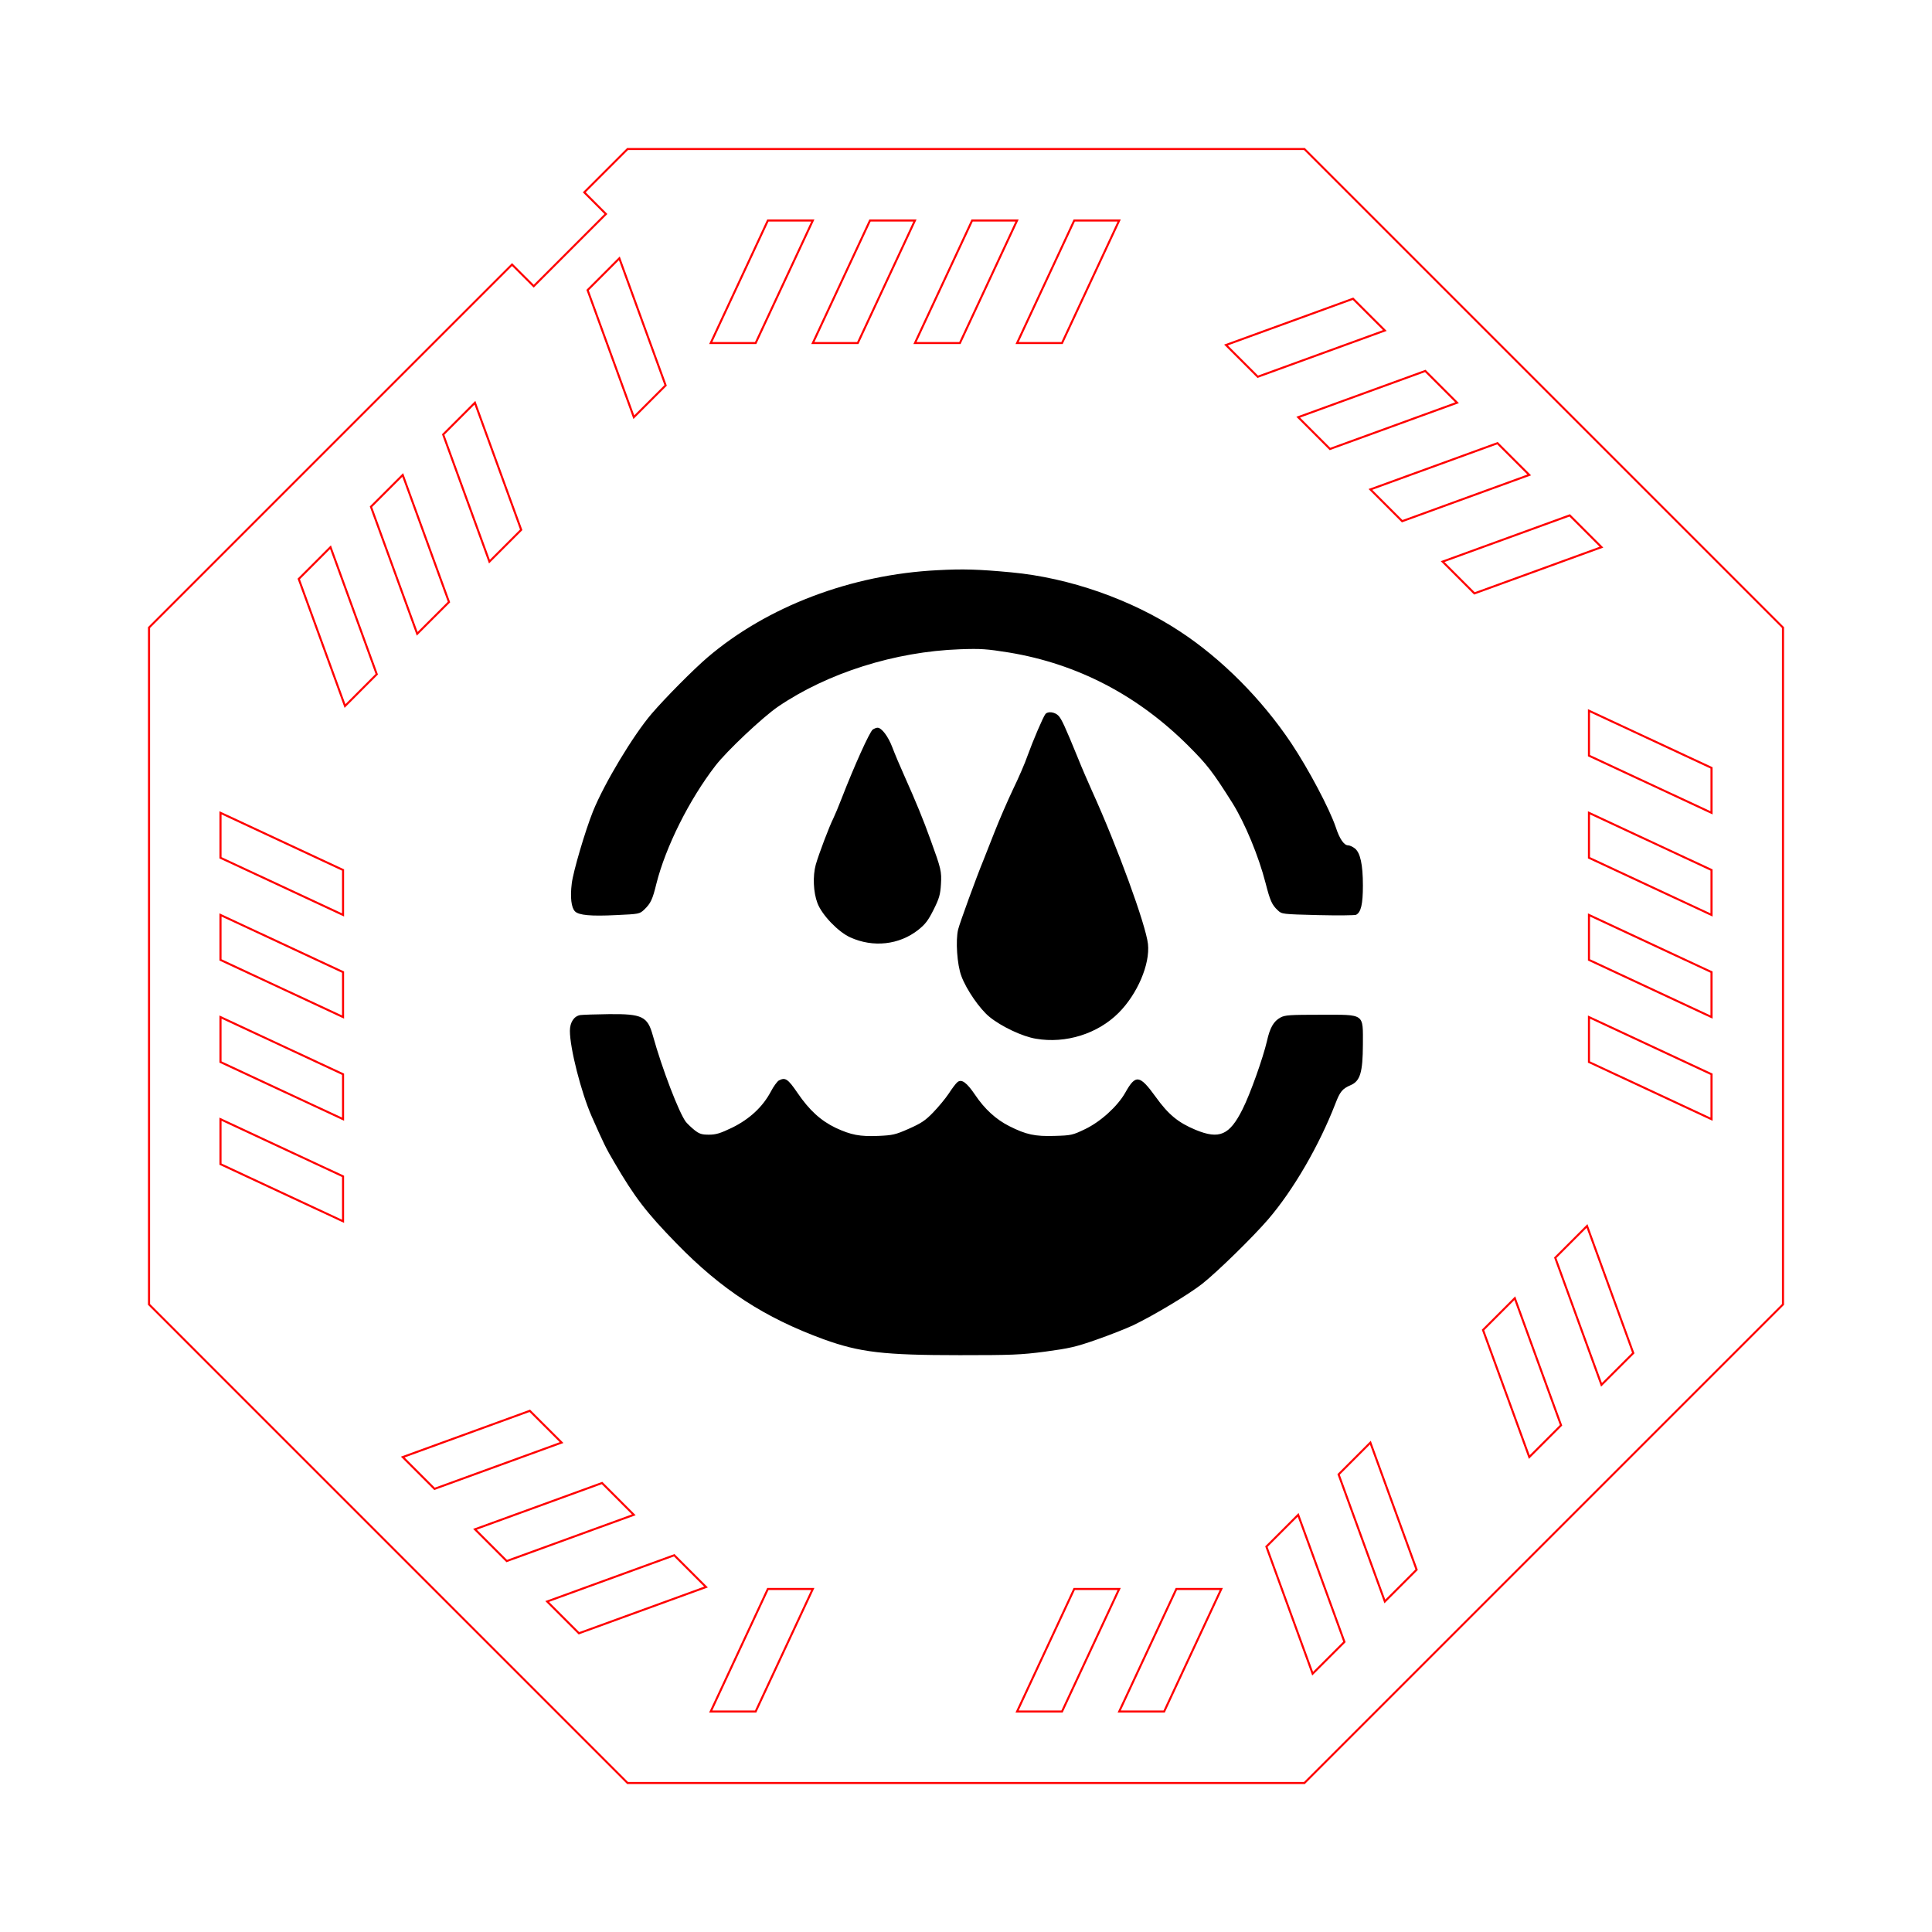
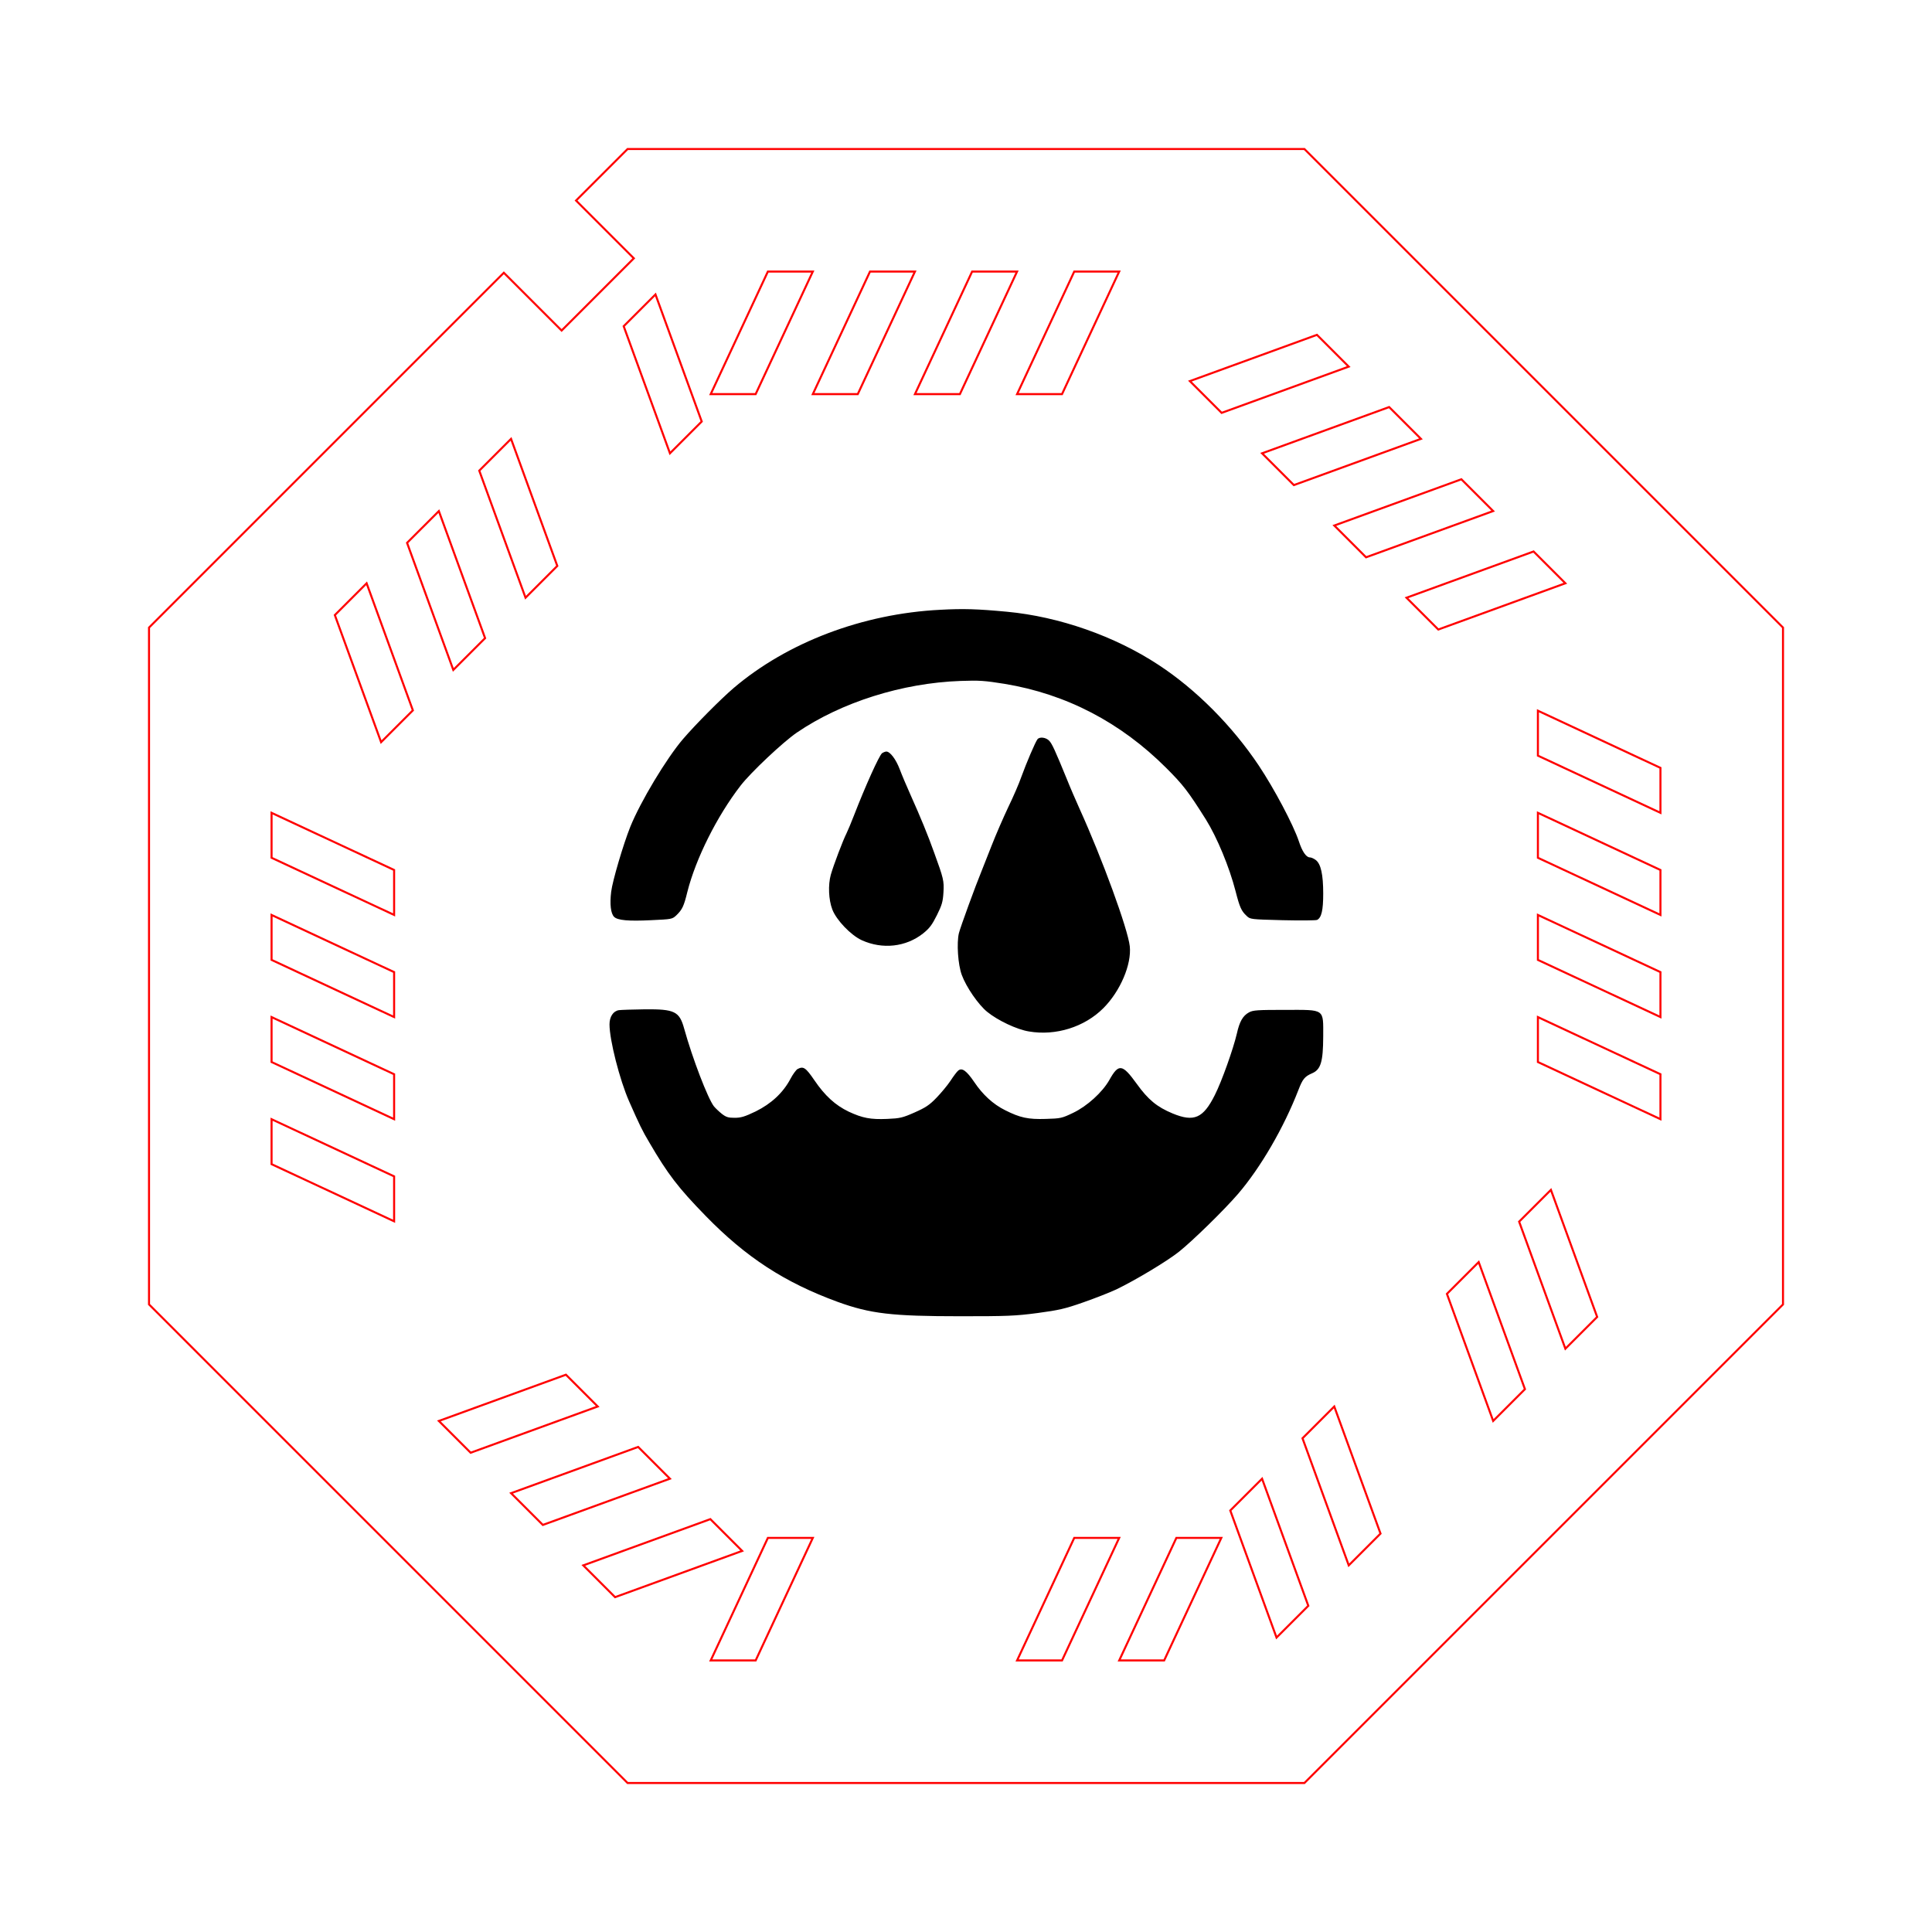
<svg xmlns="http://www.w3.org/2000/svg" width="94.591mm" height="94.591mm" viewBox="0 0 94.591 94.591">
  <style>
  .cut { fill: none; stroke: #ff0000; stroke-width: 0.1; }
  .mark { fill: none; stroke: #0000ff; stroke-width: 0.1; }
</style>
  <g id="H-water">
-     <polygon points="30.727,7.296 63.864,7.296 87.296,30.727 87.296,63.864 63.864,87.296 30.727,87.296 7.296,63.864 7.296,30.727 25.070,12.953 26.131,14.013 29.666,10.478 28.606,9.417" class="cut" />
-     <polygon points="34.797,16.796 36.997,16.796 39.795,10.796 37.595,10.796" class="cut" />
-     <polygon points="39.797,16.796 41.997,16.796 44.795,10.796 42.595,10.796" class="cut" />
-     <polygon points="44.797,16.796 46.997,16.796 49.795,10.796 47.595,10.796" class="cut" />
-     <polygon points="49.797,16.796 51.997,16.796 54.795,10.796 52.595,10.796" class="cut" />
-     <polygon points="60.024,16.891 61.580,18.446 67.801,16.182 66.245,14.627" class="cut" />
-     <polygon points="63.560,20.426 65.116,21.982 71.337,19.718 69.781,18.162" class="cut" />
-     <polygon points="67.095,23.962 68.651,25.518 74.872,23.253 73.316,21.698" class="cut" />
-     <polygon points="70.631,27.497 72.187,29.053 78.408,26.789 76.852,25.233" class="cut" />
-     <polygon points="77.796,34.797 77.796,36.997 83.796,39.795 83.796,37.595" class="cut" />
-     <polygon points="77.796,39.797 77.796,41.997 83.796,44.795 83.796,42.595" class="cut" />
-     <polygon points="77.796,44.797 77.796,46.997 83.796,49.795 83.796,47.595" class="cut" />
-     <polygon points="77.796,49.797 77.796,51.997 83.796,54.795 83.796,52.595" class="cut" />
-     <polygon points="77.701,60.024 76.145,61.580 78.409,67.801 79.965,66.245" class="cut" />
-     <polygon points="74.165,63.560 72.609,65.116 74.874,71.337 76.429,69.781" class="cut" />
-     <polygon points="67.094,70.631 65.538,72.187 67.803,78.408 69.358,76.852" class="cut" />
-     <polygon points="63.558,74.167 62.003,75.722 64.267,81.943 65.823,80.388" class="cut" />
-     <polygon points="59.795,77.796 57.595,77.796 54.797,83.796 56.997,83.796" class="cut" />
-     <polygon points="54.795,77.796 52.595,77.796 49.797,83.796 51.997,83.796" class="cut" />
-     <polygon points="39.795,77.796 37.595,77.796 34.797,83.796 36.997,83.796" class="cut" />
-     <polygon points="34.567,77.701 33.011,76.145 26.790,78.409 28.346,79.965" class="cut" />
-     <polygon points="31.031,74.165 29.476,72.609 23.255,74.874 24.810,76.429" class="cut" />
-     <polygon points="27.496,70.629 25.940,69.074 19.719,71.338 21.275,72.894" class="cut" />
-     <polygon points="16.796,59.795 16.796,57.595 10.796,54.797 10.796,56.997" class="cut" />
-     <polygon points="16.796,54.795 16.796,52.595 10.796,49.797 10.796,51.997" class="cut" />
-     <polygon points="16.796,49.795 16.796,47.595 10.796,44.797 10.796,46.997" class="cut" />
-     <polygon points="16.796,44.795 16.796,42.595 10.796,39.797 10.796,41.997" class="cut" />
-     <polygon points="16.891,34.567 18.446,33.011 16.182,26.790 14.627,28.346" class="cut" />
-     <polygon points="20.426,31.031 21.982,29.476 19.718,23.255 18.162,24.810" class="cut" />
-     <polygon points="23.962,27.496 25.518,25.940 23.253,19.719 21.698,21.275" class="cut" />
-     <polygon points="31.033,20.425 32.589,18.869 30.324,12.648 28.769,14.204" class="cut" />
-     <svg x="27.296" y="27.296" width="40.000" height="40.000" viewBox="0 0 528 528">
+     <polygon points="30.727,7.296 63.864,7.296 87.296,30.727 87.296,63.864 63.864,87.296 30.727,87.296 7.296,63.864 7.296,30.727 24.668,13.355 27.497,16.183 31.032,12.647 28.204,9.819" class="cut" />
+     <polygon points="34.797,19.296 36.997,19.296 39.795,13.296 37.595,13.296" class="cut" />
+     <polygon points="39.797,19.296 41.997,19.296 44.795,13.296 42.595,13.296" class="cut" />
+     <polygon points="44.797,19.296 46.997,19.296 49.795,13.296 47.595,13.296" class="cut" />
+     <polygon points="49.797,19.296 51.997,19.296 54.795,13.296 52.595,13.296" class="cut" />
+     <polygon points="58.257,18.659 59.812,20.214 66.033,17.950 64.478,16.394" class="cut" />
+     <polygon points="61.792,22.194 63.348,23.750 69.569,21.486 68.013,19.930" class="cut" />
+     <polygon points="65.328,25.730 66.883,27.285 73.104,25.021 71.549,23.465" class="cut" />
+     <polygon points="68.863,29.265 70.419,30.821 76.640,28.557 75.084,27.001" class="cut" />
+     <polygon points="75.296,34.797 75.296,36.997 81.296,39.795 81.296,37.595" class="cut" />
+     <polygon points="75.296,39.797 75.296,41.997 81.296,44.795 81.296,42.595" class="cut" />
+     <polygon points="75.296,44.797 75.296,46.997 81.296,49.795 81.296,47.595" class="cut" />
+     <polygon points="75.296,49.797 75.296,51.997 81.296,54.795 81.296,52.595" class="cut" />
+     <polygon points="75.933,58.257 74.377,59.812 76.641,66.033 78.197,64.478" class="cut" />
+     <polygon points="72.397,61.792 70.842,63.348 73.106,69.569 74.661,68.013" class="cut" />
+     <polygon points="65.326,68.863 63.771,70.419 66.035,76.640 67.590,75.084" class="cut" />
+     <polygon points="61.791,72.399 60.235,73.954 62.499,80.175 64.055,78.620" class="cut" />
+     <polygon points="59.795,75.296 57.595,75.296 54.797,81.296 56.997,81.296" class="cut" />
+     <polygon points="54.795,75.296 52.595,75.296 49.797,81.296 51.997,81.296" class="cut" />
+     <polygon points="39.795,75.296 37.595,75.296 34.797,81.296 36.997,81.296" class="cut" />
+     <polygon points="36.335,75.933 34.779,74.377 28.558,76.641 30.114,78.197" class="cut" />
+     <polygon points="32.799,72.397 31.244,70.842 25.023,73.106 26.578,74.661" class="cut" />
+     <polygon points="29.264,68.862 27.708,67.306 21.487,69.570 23.043,71.126" class="cut" />
+     <polygon points="19.296,59.795 19.296,57.595 13.296,54.797 13.296,56.997" class="cut" />
+     <polygon points="19.296,54.795 19.296,52.595 13.296,49.797 13.296,51.997" class="cut" />
+     <polygon points="19.296,49.795 19.296,47.595 13.296,44.797 13.296,46.997" class="cut" />
+     <polygon points="19.296,44.795 19.296,42.595 13.296,39.797 13.296,41.997" class="cut" />
+     <polygon points="18.659,36.335 20.214,34.779 17.950,28.558 16.394,30.114" class="cut" />
+     <polygon points="22.194,32.799 23.750,31.244 21.486,25.023 19.930,26.578" class="cut" />
+     <polygon points="25.730,29.264 27.285,27.708 25.021,21.487 23.465,23.043" class="cut" />
+     <polygon points="32.801,22.193 34.356,20.637 32.092,14.416 30.536,15.972" class="cut" />
+     <svg x="29.296" y="29.296" width="36.000" height="36.000" viewBox="0 0 528 528">
      <g transform="translate(0,528) scale(0.1,-0.1)" fill="#000000" stroke="none">
        <path d="M2455 5198 c-557 -28 -1099 -234 -1485 -563 -91 -78 -271 -259 -362 -365 -119 -139 -306 -450 -379 -631 -50 -125 -128 -389 -137 -466 -11 -89 -3 -156 21 -180 25 -25 103 -32 265 -24 150 7 152 7 183 36 41 40 53 64 78 167 60 238 212 543 382 763 74 96 306 314 404 381 320 218 756 356 1175 371 138 5 173 2 318 -21 441 -73 832 -276 1160 -604 121 -121 156 -166 284 -369 81 -130 169 -342 214 -517 29 -113 41 -141 79 -176 26 -25 29 -25 258 -31 128 -3 239 -2 248 2 32 16 44 70 44 189 0 137 -17 212 -52 240 -14 11 -34 20 -44 20 -26 0 -55 42 -79 116 -40 119 -176 376 -288 544 -190 284 -449 545 -719 722 -314 207 -715 347 -1089 382 -214 20 -313 23 -479 14z M3153 4268 c-15 -19 -80 -171 -115 -268 -16 -47 -59 -146 -95 -220 -35 -74 -89 -198 -119 -275 -30 -77 -63 -160 -73 -185 -41 -99 -151 -400 -162 -444 -17 -70 -7 -227 21 -301 32 -87 119 -213 182 -264 76 -62 213 -127 300 -141 193 -33 399 32 534 167 122 122 204 315 190 445 -14 125 -198 629 -361 988 -26 58 -67 152 -90 210 -87 213 -107 255 -127 277 -23 25 -70 31 -85 11z M2037 4168 c-21 -17 -119 -234 -202 -448 -18 -47 -42 -104 -53 -127 -25 -49 -93 -228 -113 -298 -20 -73 -16 -178 11 -249 29 -76 133 -185 212 -221 148 -67 316 -49 440 49 46 37 64 61 99 131 36 72 43 97 47 163 5 84 1 100 -67 287 -45 126 -96 250 -169 413 -28 62 -63 145 -78 185 -27 71 -69 127 -96 127 -8 0 -22 -6 -31 -12z M148 2323 c-41 -6 -68 -47 -68 -102 0 -113 73 -398 140 -551 76 -172 94 -210 147 -299 132 -226 206 -323 403 -525 291 -299 569 -479 949 -618 235 -85 388 -103 881 -103 335 0 394 2 553 23 155 21 196 30 330 77 83 29 190 71 237 93 135 65 362 201 449 270 99 79 324 299 424 415 163 190 329 476 434 747 30 78 45 97 99 120 62 27 78 83 79 262 0 204 16 193 -271 193 -202 0 -233 -2 -262 -18 -44 -24 -68 -66 -87 -152 -26 -111 -108 -342 -158 -441 -84 -168 -150 -196 -303 -133 -113 47 -176 99 -258 213 -104 144 -130 147 -197 27 -50 -88 -159 -187 -259 -235 -81 -39 -90 -41 -197 -44 -127 -4 -184 8 -293 63 -86 43 -160 111 -221 202 -55 81 -88 105 -115 82 -9 -7 -34 -40 -56 -74 -22 -33 -68 -88 -101 -122 -50 -52 -78 -70 -157 -105 -86 -38 -104 -42 -196 -46 -120 -5 -177 6 -276 52 -96 46 -171 114 -247 226 -63 92 -79 102 -121 80 -10 -6 -34 -38 -51 -71 -53 -100 -138 -178 -249 -233 -79 -38 -106 -46 -152 -46 -46 0 -61 5 -92 29 -20 16 -45 40 -56 53 -44 57 -154 343 -214 559 -34 123 -68 140 -283 138 -87 -1 -170 -4 -185 -6z" />
      </g>
    </svg>
  </g>
</svg>
